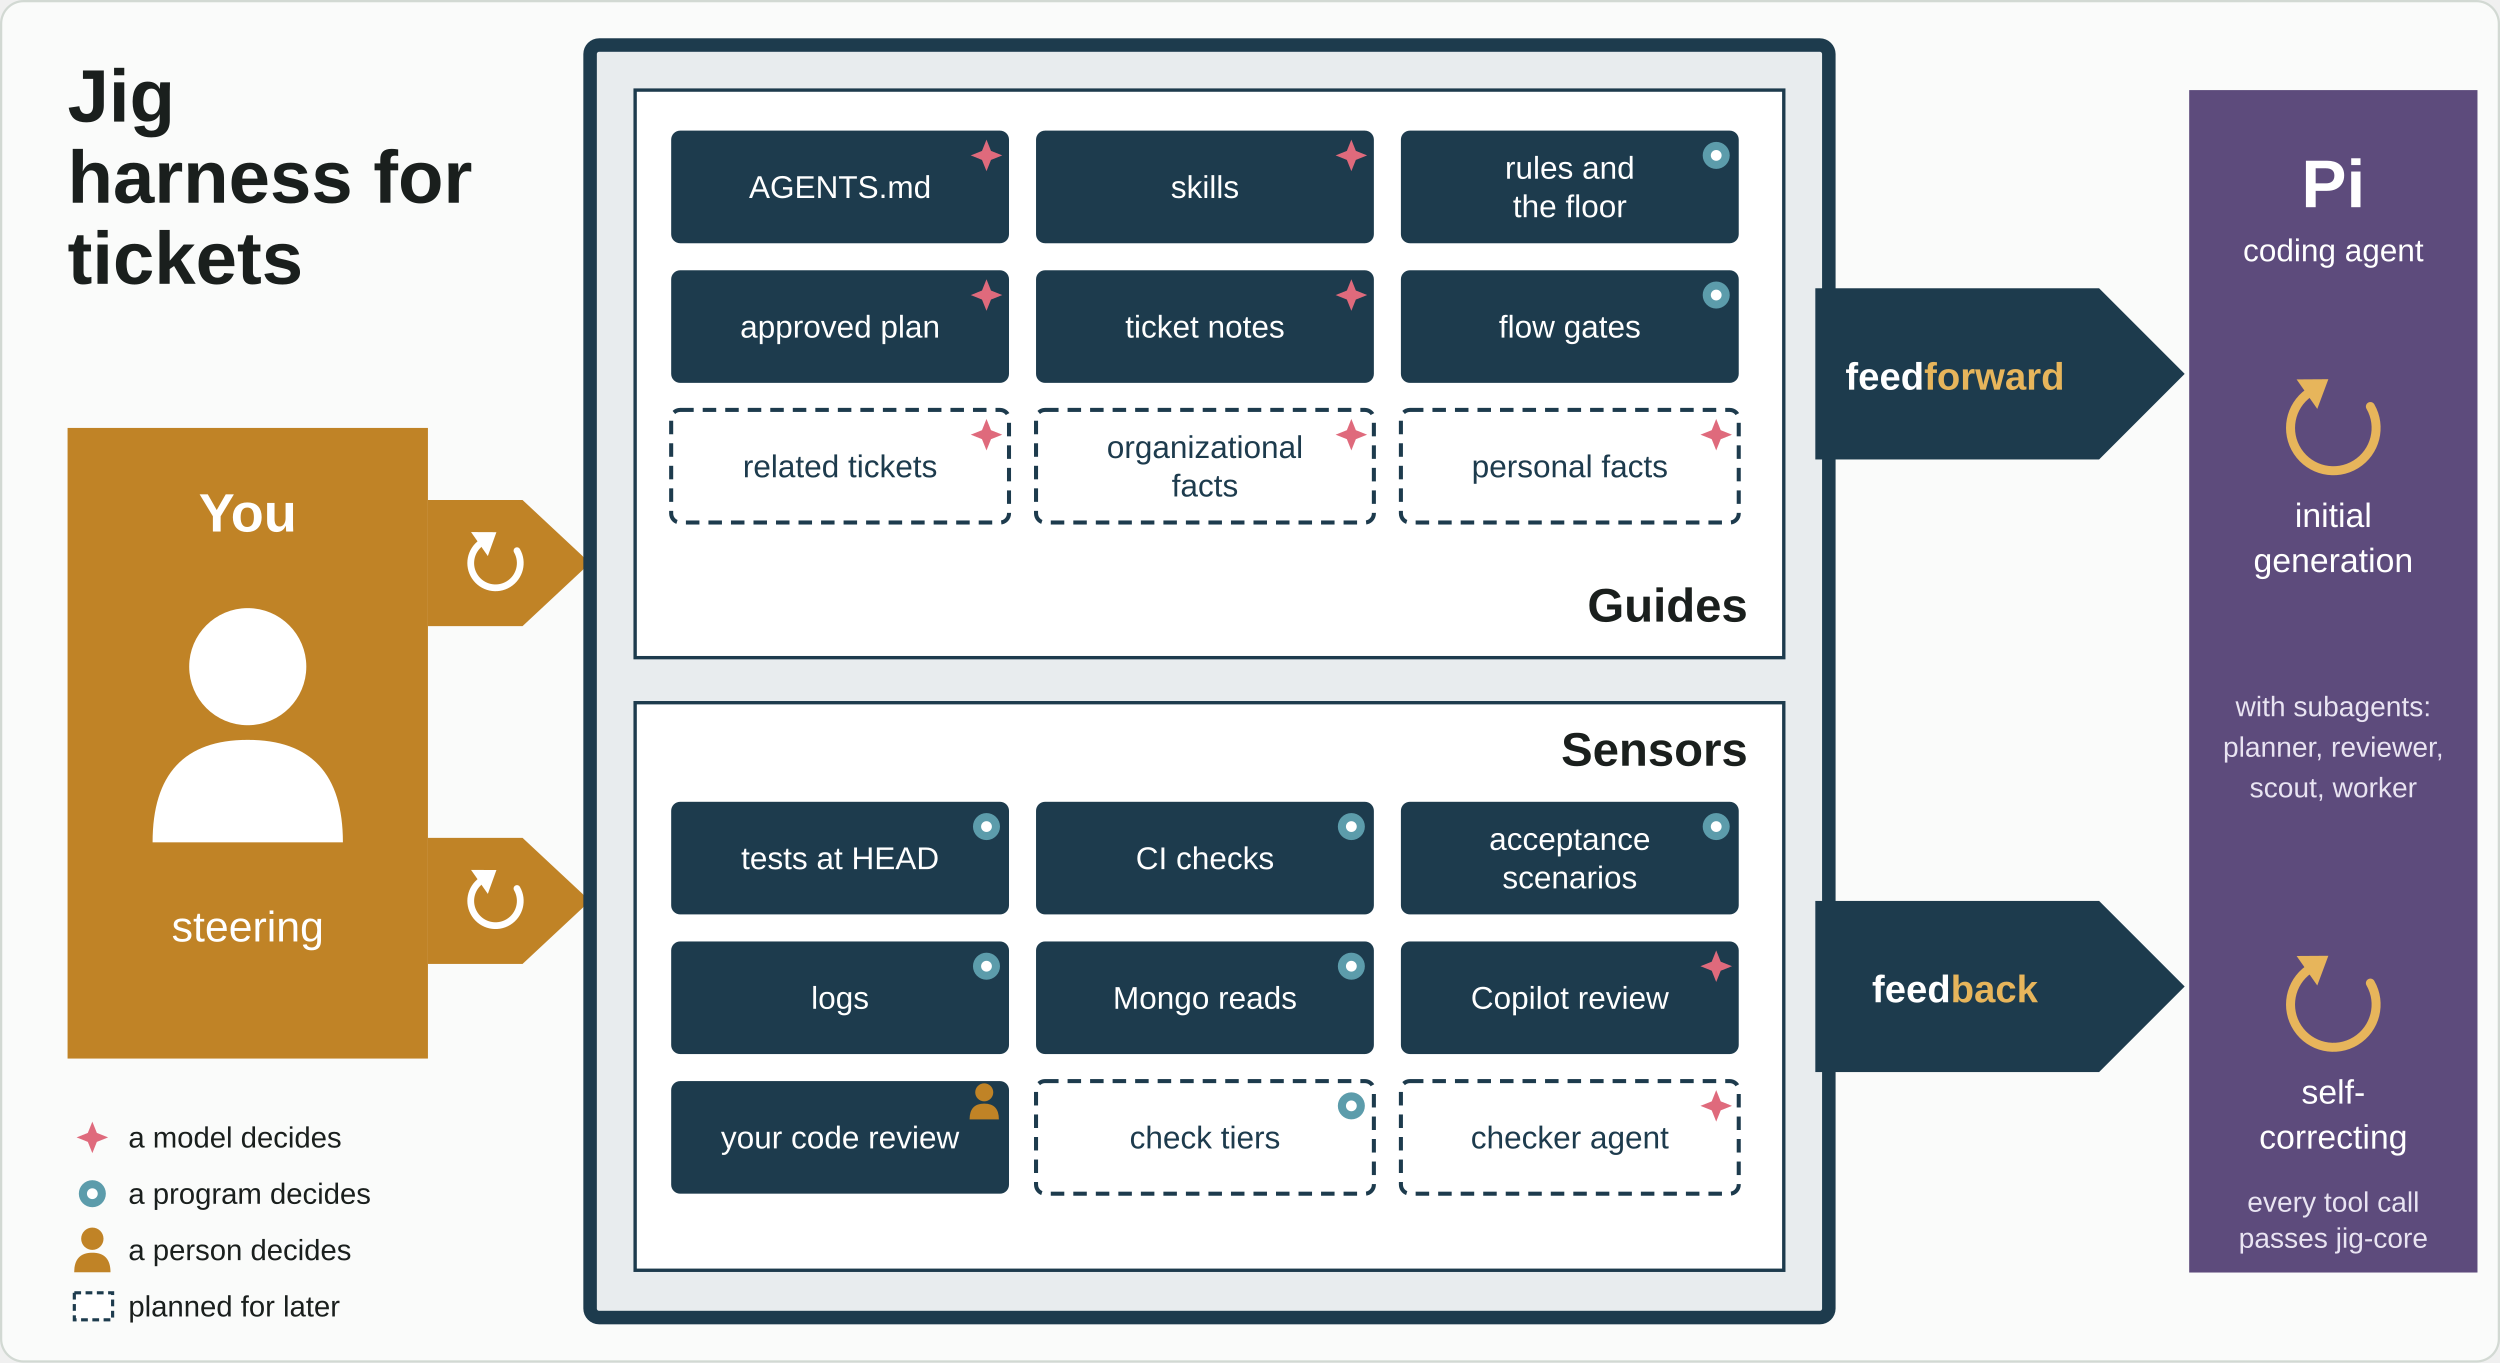
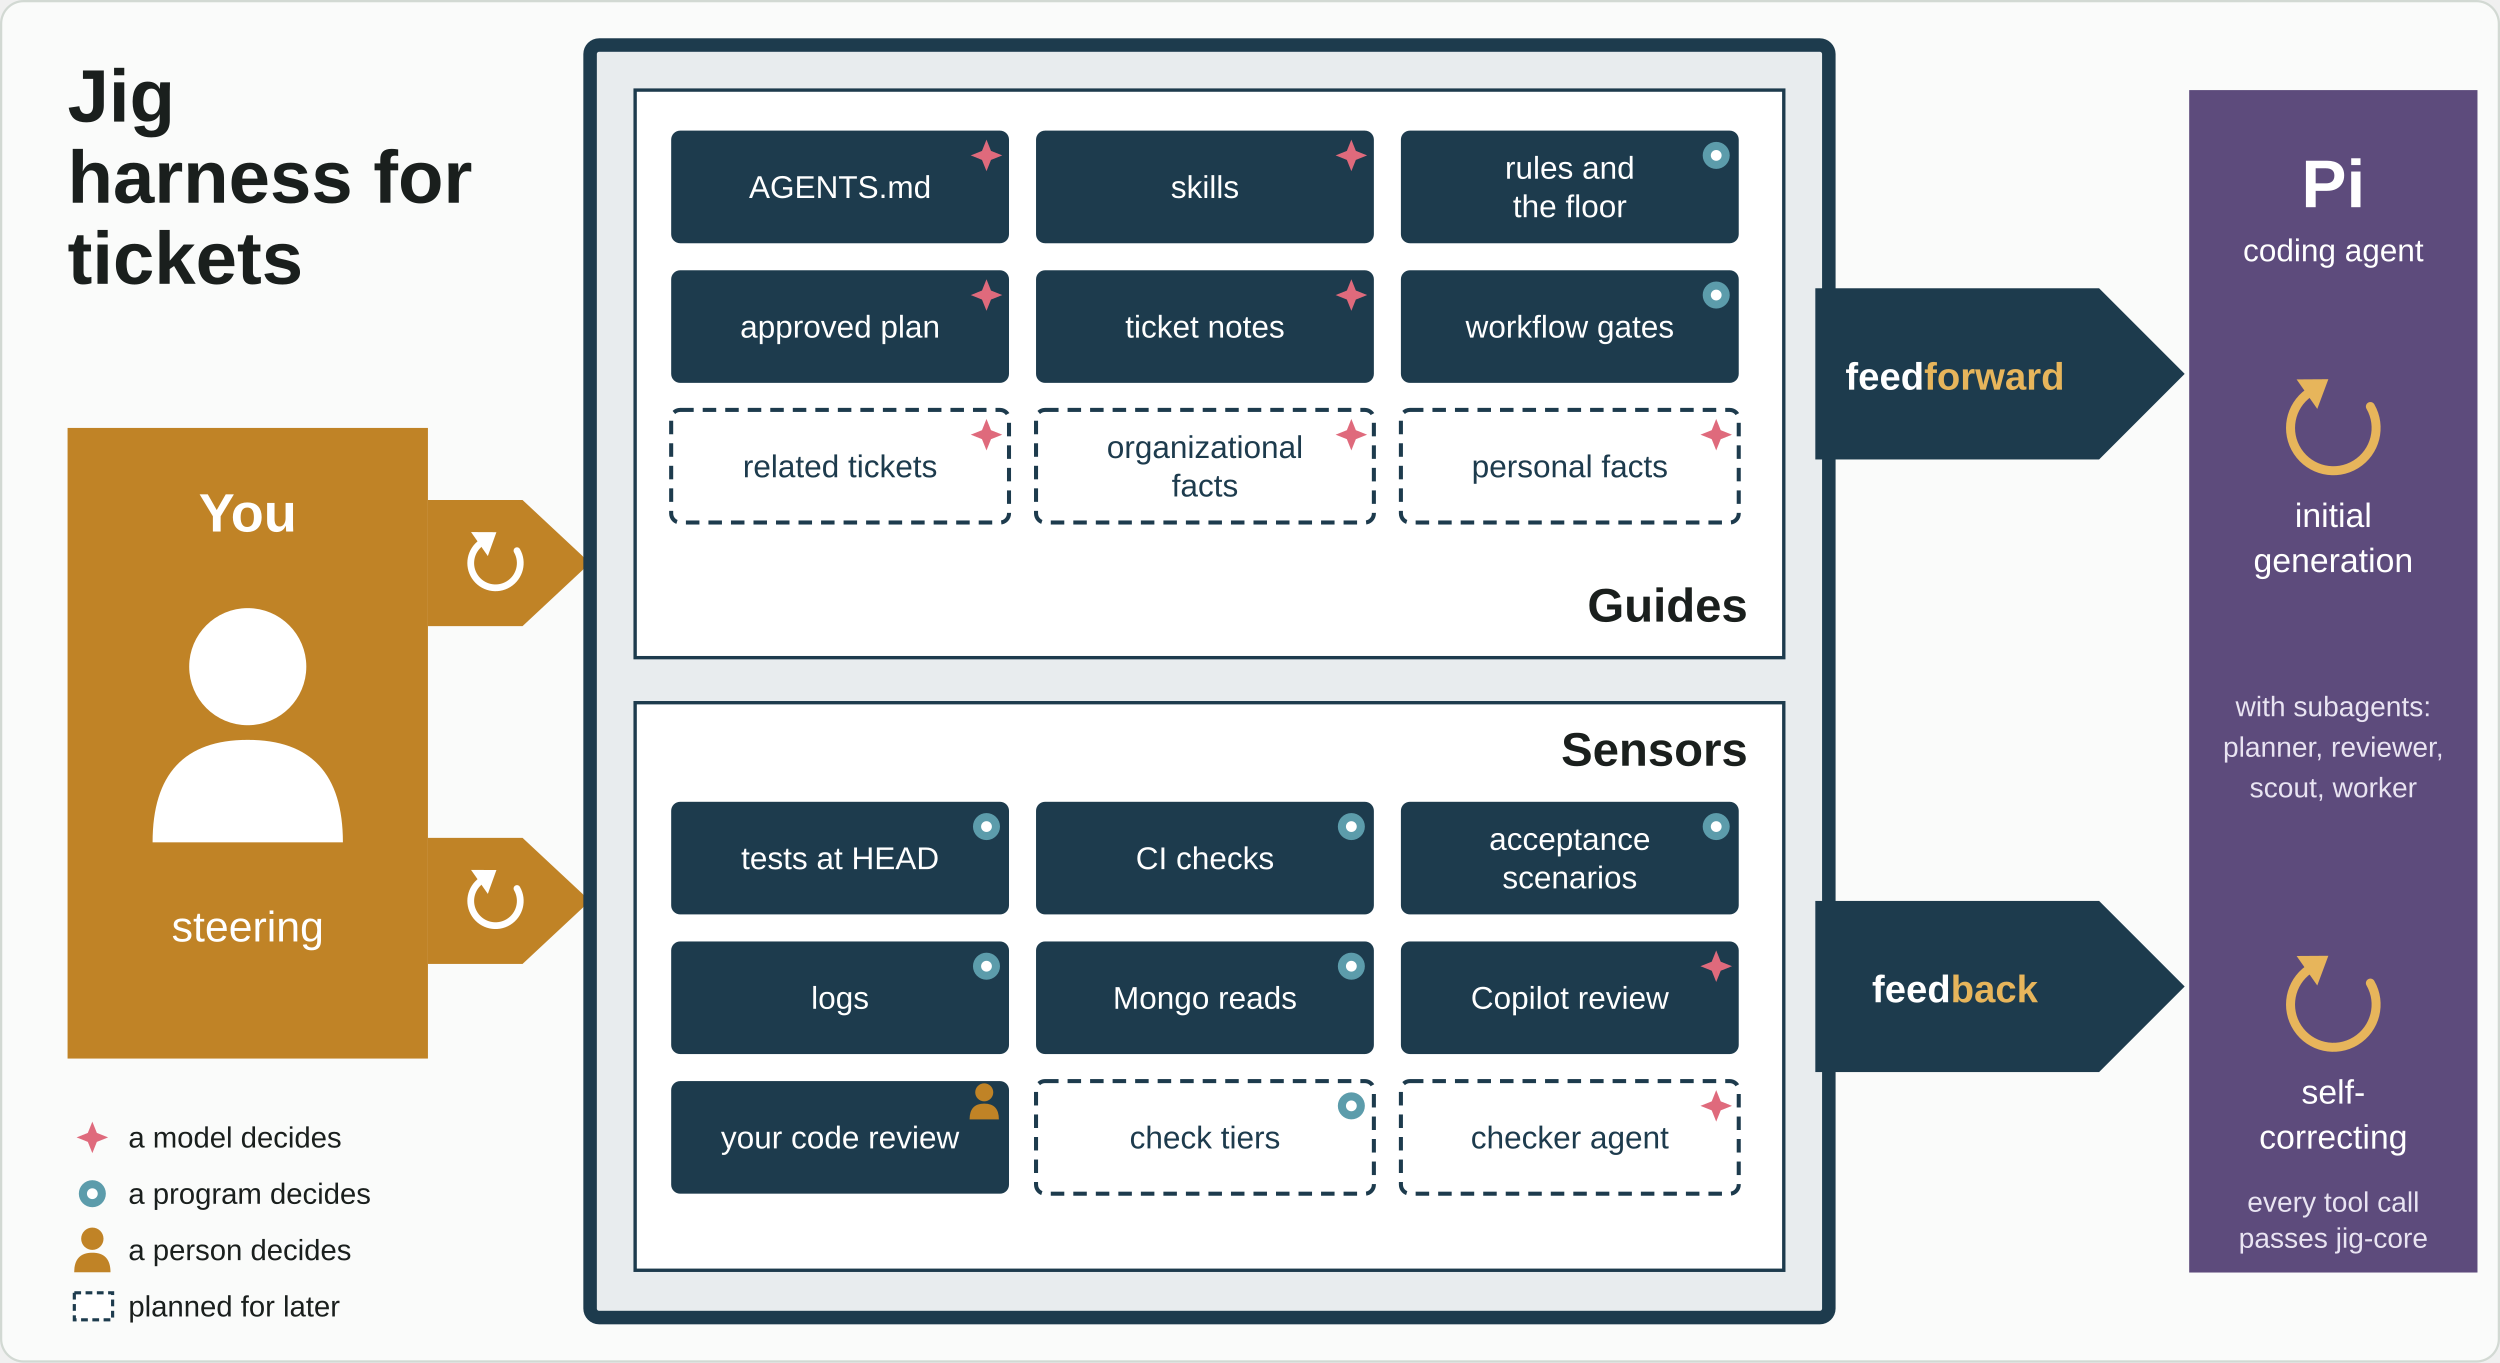
<svg xmlns="http://www.w3.org/2000/svg" width="1110" height="605" viewBox="0 0 1110 605" role="img" aria-label="The Jig harness at a glance. You steer by changing guides and sensors. Guides such as AGENTS.md, skills, rules, the approved plan and ticket notes feed forward into Pi before it acts. Sensors such as tests, CI checks, logs and reviews feed back after it acts, so Pi can correct itself." font-family="IBM Plex Sans, Segoe UI, Arial, sans-serif">
  <rect x="0.5" y="0.5" width="1109" height="604" rx="10" fill="#FAFBFA" stroke="#D2D9D3" />
  <text x="30" y="54" font-size="33" fill="#1A1F1D" font-weight="700">Jig</text>
  <text x="30" y="90" font-size="33" fill="#1A1F1D" font-weight="700">harness for</text>
  <text x="30" y="126" font-size="33" fill="#1A1F1D" font-weight="700">tickets</text>
  <rect x="30" y="190" width="160" height="280" fill="#C08326" />
  <text x="110" y="236" font-size="24" fill="#FFFFFF" font-weight="700" text-anchor="middle">You</text>
  <circle cx="110" cy="296" r="26" fill="#FFFFFF" />
  <path d="M67.75 374 Q67.75 328.5 110 328.5 Q152.25 328.5 152.25 374 Z" fill="#FFFFFF" />
  <text x="110" y="418" font-size="19" fill="#FFFFFF" text-anchor="middle">steering</text>
  <polygon points="190,222 232,222 262,250 232,278 190,278" fill="#C08326" />
  <path d="M229.53 244.5 A11 11 0 1 1 213.69 240.99" fill="none" stroke="#FFFFFF" stroke-width="3" stroke-linecap="round" stroke-linejoin="round" />
  <polygon points="220.41,236.29 216.6,246.89 209.14,236.24" fill="#FFFFFF" />
  <polygon points="190,372 232,372 262,400 232,428 190,428" fill="#C08326" />
  <path d="M229.53 394.5 A11 11 0 1 1 213.69 390.99" fill="none" stroke="#FFFFFF" stroke-width="3" stroke-linecap="round" stroke-linejoin="round" />
  <polygon points="220.41,386.29 216.6,396.89 209.14,386.24" fill="#FFFFFF" />
  <rect x="262" y="20" width="550" height="565" rx="4" fill="#E8ECEE" stroke="#1D3B4D" stroke-width="6" />
  <rect x="282" y="40" width="510" height="252" fill="#FFFFFF" stroke="#1D3B4D" stroke-width="1.5" />
  <text x="776" y="276" font-size="21" fill="#1A1F1D" font-weight="700" text-anchor="end">Guides</text>
  <rect x="282" y="312" width="510" height="252" fill="#FFFFFF" stroke="#1D3B4D" stroke-width="1.5" />
  <text x="776" y="340" font-size="21" fill="#1A1F1D" font-weight="700" text-anchor="end">Sensors</text>
  <rect x="298" y="58" width="150" height="50" rx="4" fill="#1D3B4D" />
  <text x="373" y="87.9" font-size="14" fill="#FFFFFF" text-anchor="middle">AGENTS.md</text>
  <polygon points="438,62 440,67 445,69 440,71 438,76 436,71 431,69 436,67" fill="#DF6A7C" />
  <rect x="460" y="58" width="150" height="50" rx="4" fill="#1D3B4D" />
  <text x="535" y="87.9" font-size="14" fill="#FFFFFF" text-anchor="middle">skills</text>
  <polygon points="600,62 602,67 607,69 602,71 600,76 598,71 593,69 598,67" fill="#DF6A7C" />
  <rect x="622" y="58" width="150" height="50" rx="4" fill="#1D3B4D" />
  <text x="697" y="79.36" font-size="14" fill="#FFFFFF" text-anchor="middle">rules and</text>
  <text x="697" y="96.44" font-size="14" fill="#FFFFFF" text-anchor="middle">the floor</text>
  <circle cx="762" cy="69" r="6" fill="#5C9CAB" />
  <circle cx="762" cy="69" r="2.4" fill="#FFFFFF" />
  <rect x="298" y="120" width="150" height="50" rx="4" fill="#1D3B4D" />
  <text x="373" y="149.9" font-size="14" fill="#FFFFFF" text-anchor="middle">approved plan</text>
  <polygon points="438,124 440,129 445,131 440,133 438,138 436,133 431,131 436,129" fill="#DF6A7C" />
  <rect x="460" y="120" width="150" height="50" rx="4" fill="#1D3B4D" />
  <text x="535" y="149.9" font-size="14" fill="#FFFFFF" text-anchor="middle">ticket notes</text>
  <polygon points="600,124 602,129 607,131 602,133 600,138 598,133 593,131 598,129" fill="#DF6A7C" />
  <rect x="622" y="120" width="150" height="50" rx="4" fill="#1D3B4D" />
-   <text x="697" y="149.9" font-size="14" fill="#FFFFFF" text-anchor="middle">flow gates</text>
+   <text x="697" y="149.9" font-size="14" fill="#FFFFFF" text-anchor="middle">workflow gates</text>
  <circle cx="762" cy="131" r="6" fill="#5C9CAB" />
  <circle cx="762" cy="131" r="2.4" fill="#FFFFFF" />
  <rect x="298" y="182" width="150" height="50" rx="4" fill="#FFFFFF" stroke="#1D3B4D" stroke-width="1.8" stroke-dasharray="6 4" />
  <text x="373" y="211.9" font-size="14" fill="#1D3B4D" text-anchor="middle">related tickets</text>
  <polygon points="438,186 440,191 445,193 440,195 438,200 436,195 431,193 436,191" fill="#DF6A7C" />
  <rect x="460" y="182" width="150" height="50" rx="4" fill="#FFFFFF" stroke="#1D3B4D" stroke-width="1.8" stroke-dasharray="6 4" />
  <text x="535" y="203.36" font-size="14" fill="#1D3B4D" text-anchor="middle">organizational</text>
  <text x="535" y="220.44" font-size="14" fill="#1D3B4D" text-anchor="middle">facts</text>
  <polygon points="600,186 602,191 607,193 602,195 600,200 598,195 593,193 598,191" fill="#DF6A7C" />
  <rect x="622" y="182" width="150" height="50" rx="4" fill="#FFFFFF" stroke="#1D3B4D" stroke-width="1.8" stroke-dasharray="6 4" />
  <text x="697" y="211.9" font-size="14" fill="#1D3B4D" text-anchor="middle">personal facts</text>
  <polygon points="762,186 764,191 769,193 764,195 762,200 760,195 755,193 760,191" fill="#DF6A7C" />
  <rect x="298" y="356" width="150" height="50" rx="4" fill="#1D3B4D" />
  <text x="373" y="385.9" font-size="14" fill="#FFFFFF" text-anchor="middle">tests at HEAD</text>
  <circle cx="438" cy="367" r="6" fill="#5C9CAB" />
  <circle cx="438" cy="367" r="2.4" fill="#FFFFFF" />
  <rect x="460" y="356" width="150" height="50" rx="4" fill="#1D3B4D" />
  <text x="535" y="385.9" font-size="14" fill="#FFFFFF" text-anchor="middle">CI checks</text>
  <circle cx="600" cy="367" r="6" fill="#5C9CAB" />
  <circle cx="600" cy="367" r="2.4" fill="#FFFFFF" />
  <rect x="622" y="356" width="150" height="50" rx="4" fill="#1D3B4D" />
  <text x="697" y="377.36" font-size="14" fill="#FFFFFF" text-anchor="middle">acceptance</text>
  <text x="697" y="394.44" font-size="14" fill="#FFFFFF" text-anchor="middle">scenarios</text>
  <circle cx="762" cy="367" r="6" fill="#5C9CAB" />
  <circle cx="762" cy="367" r="2.4" fill="#FFFFFF" />
  <rect x="298" y="418" width="150" height="50" rx="4" fill="#1D3B4D" />
  <text x="373" y="447.9" font-size="14" fill="#FFFFFF" text-anchor="middle">logs</text>
  <circle cx="438" cy="429" r="6" fill="#5C9CAB" />
  <circle cx="438" cy="429" r="2.4" fill="#FFFFFF" />
  <rect x="460" y="418" width="150" height="50" rx="4" fill="#1D3B4D" />
  <text x="535" y="447.9" font-size="14" fill="#FFFFFF" text-anchor="middle">Mongo reads</text>
  <circle cx="600" cy="429" r="6" fill="#5C9CAB" />
  <circle cx="600" cy="429" r="2.4" fill="#FFFFFF" />
  <rect x="622" y="418" width="150" height="50" rx="4" fill="#1D3B4D" />
  <text x="697" y="447.9" font-size="14" fill="#FFFFFF" text-anchor="middle">Copilot review</text>
  <polygon points="762,422 764,427 769,429 764,431 762,436 760,431 755,429 760,427" fill="#DF6A7C" />
  <rect x="298" y="480" width="150" height="50" rx="4" fill="#1D3B4D" />
  <text x="373" y="509.9" font-size="14" fill="#FFFFFF" text-anchor="middle">your code review</text>
  <circle cx="437" cy="485" r="4" fill="#C08326" />
  <path d="M430.5 497 Q430.5 490 437 490 Q443.5 490 443.5 497 Z" fill="#C08326" />
  <rect x="460" y="480" width="150" height="50" rx="4" fill="#FFFFFF" stroke="#1D3B4D" stroke-width="1.8" stroke-dasharray="6 4" />
  <text x="535" y="509.9" font-size="14" fill="#1D3B4D" text-anchor="middle">check tiers</text>
  <circle cx="600" cy="491" r="6" fill="#5C9CAB" />
  <circle cx="600" cy="491" r="2.4" fill="#FFFFFF" />
  <rect x="622" y="480" width="150" height="50" rx="4" fill="#FFFFFF" stroke="#1D3B4D" stroke-width="1.8" stroke-dasharray="6 4" />
  <text x="697" y="509.9" font-size="14" fill="#1D3B4D" text-anchor="middle">checker agent</text>
  <polygon points="762,484 764,489 769,491 764,493 762,498 760,493 755,491 760,489" fill="#DF6A7C" />
  <polygon points="806,128 932,128 970,166 932,204 806,204" fill="#1D3B4D" />
  <text x="868" y="173" font-size="17" fill="#FFFFFF" font-weight="700" text-anchor="middle">feed<tspan fill="#E7B55B">forward</tspan>
  </text>
  <polygon points="806,400 932,400 970,438 932,476 806,476" fill="#1D3B4D" />
  <text x="868" y="445" font-size="17" fill="#FFFFFF" font-weight="700" text-anchor="middle">feed<tspan fill="#E7B55B">back</tspan>
  </text>
  <rect x="972" y="40" width="128" height="525" fill="#5D4B7C" />
  <text x="1036" y="92" font-size="30" fill="#FFFFFF" font-weight="700" text-anchor="middle">Pi</text>
  <text x="1036" y="116" font-size="14" fill="#FFFFFF" text-anchor="middle">coding agent</text>
  <path d="M1052.45 180.5 A19 19 0 1 1 1025.1 174.44" fill="none" stroke="#E7B55B" stroke-width="4" stroke-linecap="round" stroke-linejoin="round" />
  <polygon points="1033.79,168.36 1028.87,181.56 1019.69,168.46" fill="#E7B55B" />
  <text x="1036" y="234" font-size="15" fill="#FFFFFF" text-anchor="middle">initial</text>
  <text x="1036" y="254" font-size="15" fill="#FFFFFF" text-anchor="middle">generation</text>
  <text x="1036" y="318" font-size="12.5" fill="#E9E4F2" text-anchor="middle">with subagents:</text>
  <text x="1036" y="336" font-size="12.5" fill="#E9E4F2" text-anchor="middle">planner, reviewer,</text>
  <text x="1036" y="354" font-size="12.5" fill="#E9E4F2" text-anchor="middle">scout, worker</text>
  <path d="M1052.45 436.5 A19 19 0 1 1 1025.1 430.44" fill="none" stroke="#E7B55B" stroke-width="4" stroke-linecap="round" stroke-linejoin="round" />
  <polygon points="1033.79,424.36 1028.87,437.56 1019.69,424.46" fill="#E7B55B" />
  <text x="1036" y="490" font-size="15" fill="#FFFFFF" text-anchor="middle">self-</text>
  <text x="1036" y="510" font-size="15" fill="#FFFFFF" text-anchor="middle">correcting</text>
  <text x="1036" y="538" font-size="12.5" fill="#E9E4F2" text-anchor="middle">every tool call</text>
  <text x="1036" y="554" font-size="12.5" fill="#E9E4F2" text-anchor="middle">passes jig-core</text>
  <polygon points="41,498 43,503 48,505 43,507 41,512 39,507 34,505 39,503" fill="#DF6A7C" />
  <text x="57" y="509.5" font-size="13" fill="#1A1F1D">a model decides</text>
  <circle cx="41" cy="530" r="6" fill="#5C9CAB" />
  <circle cx="41" cy="530" r="2.4" fill="#FFFFFF" />
  <text x="57" y="534.5" font-size="13" fill="#1A1F1D">a program decides</text>
  <circle cx="41" cy="550" r="4.96" fill="#C08326" />
  <path d="M32.94 564.88 Q32.94 556.2 41 556.2 Q49.06 556.2 49.06 564.88 Z" fill="#C08326" />
  <text x="57" y="559.5" font-size="13" fill="#1A1F1D">a person decides</text>
  <rect x="33" y="574" width="17" height="12" fill="#FFFFFF" stroke="#1D3B4D" stroke-width="1.4" stroke-dasharray="3 2" />
  <text x="57" y="584.5" font-size="13" fill="#1A1F1D">planned for later</text>
</svg>
